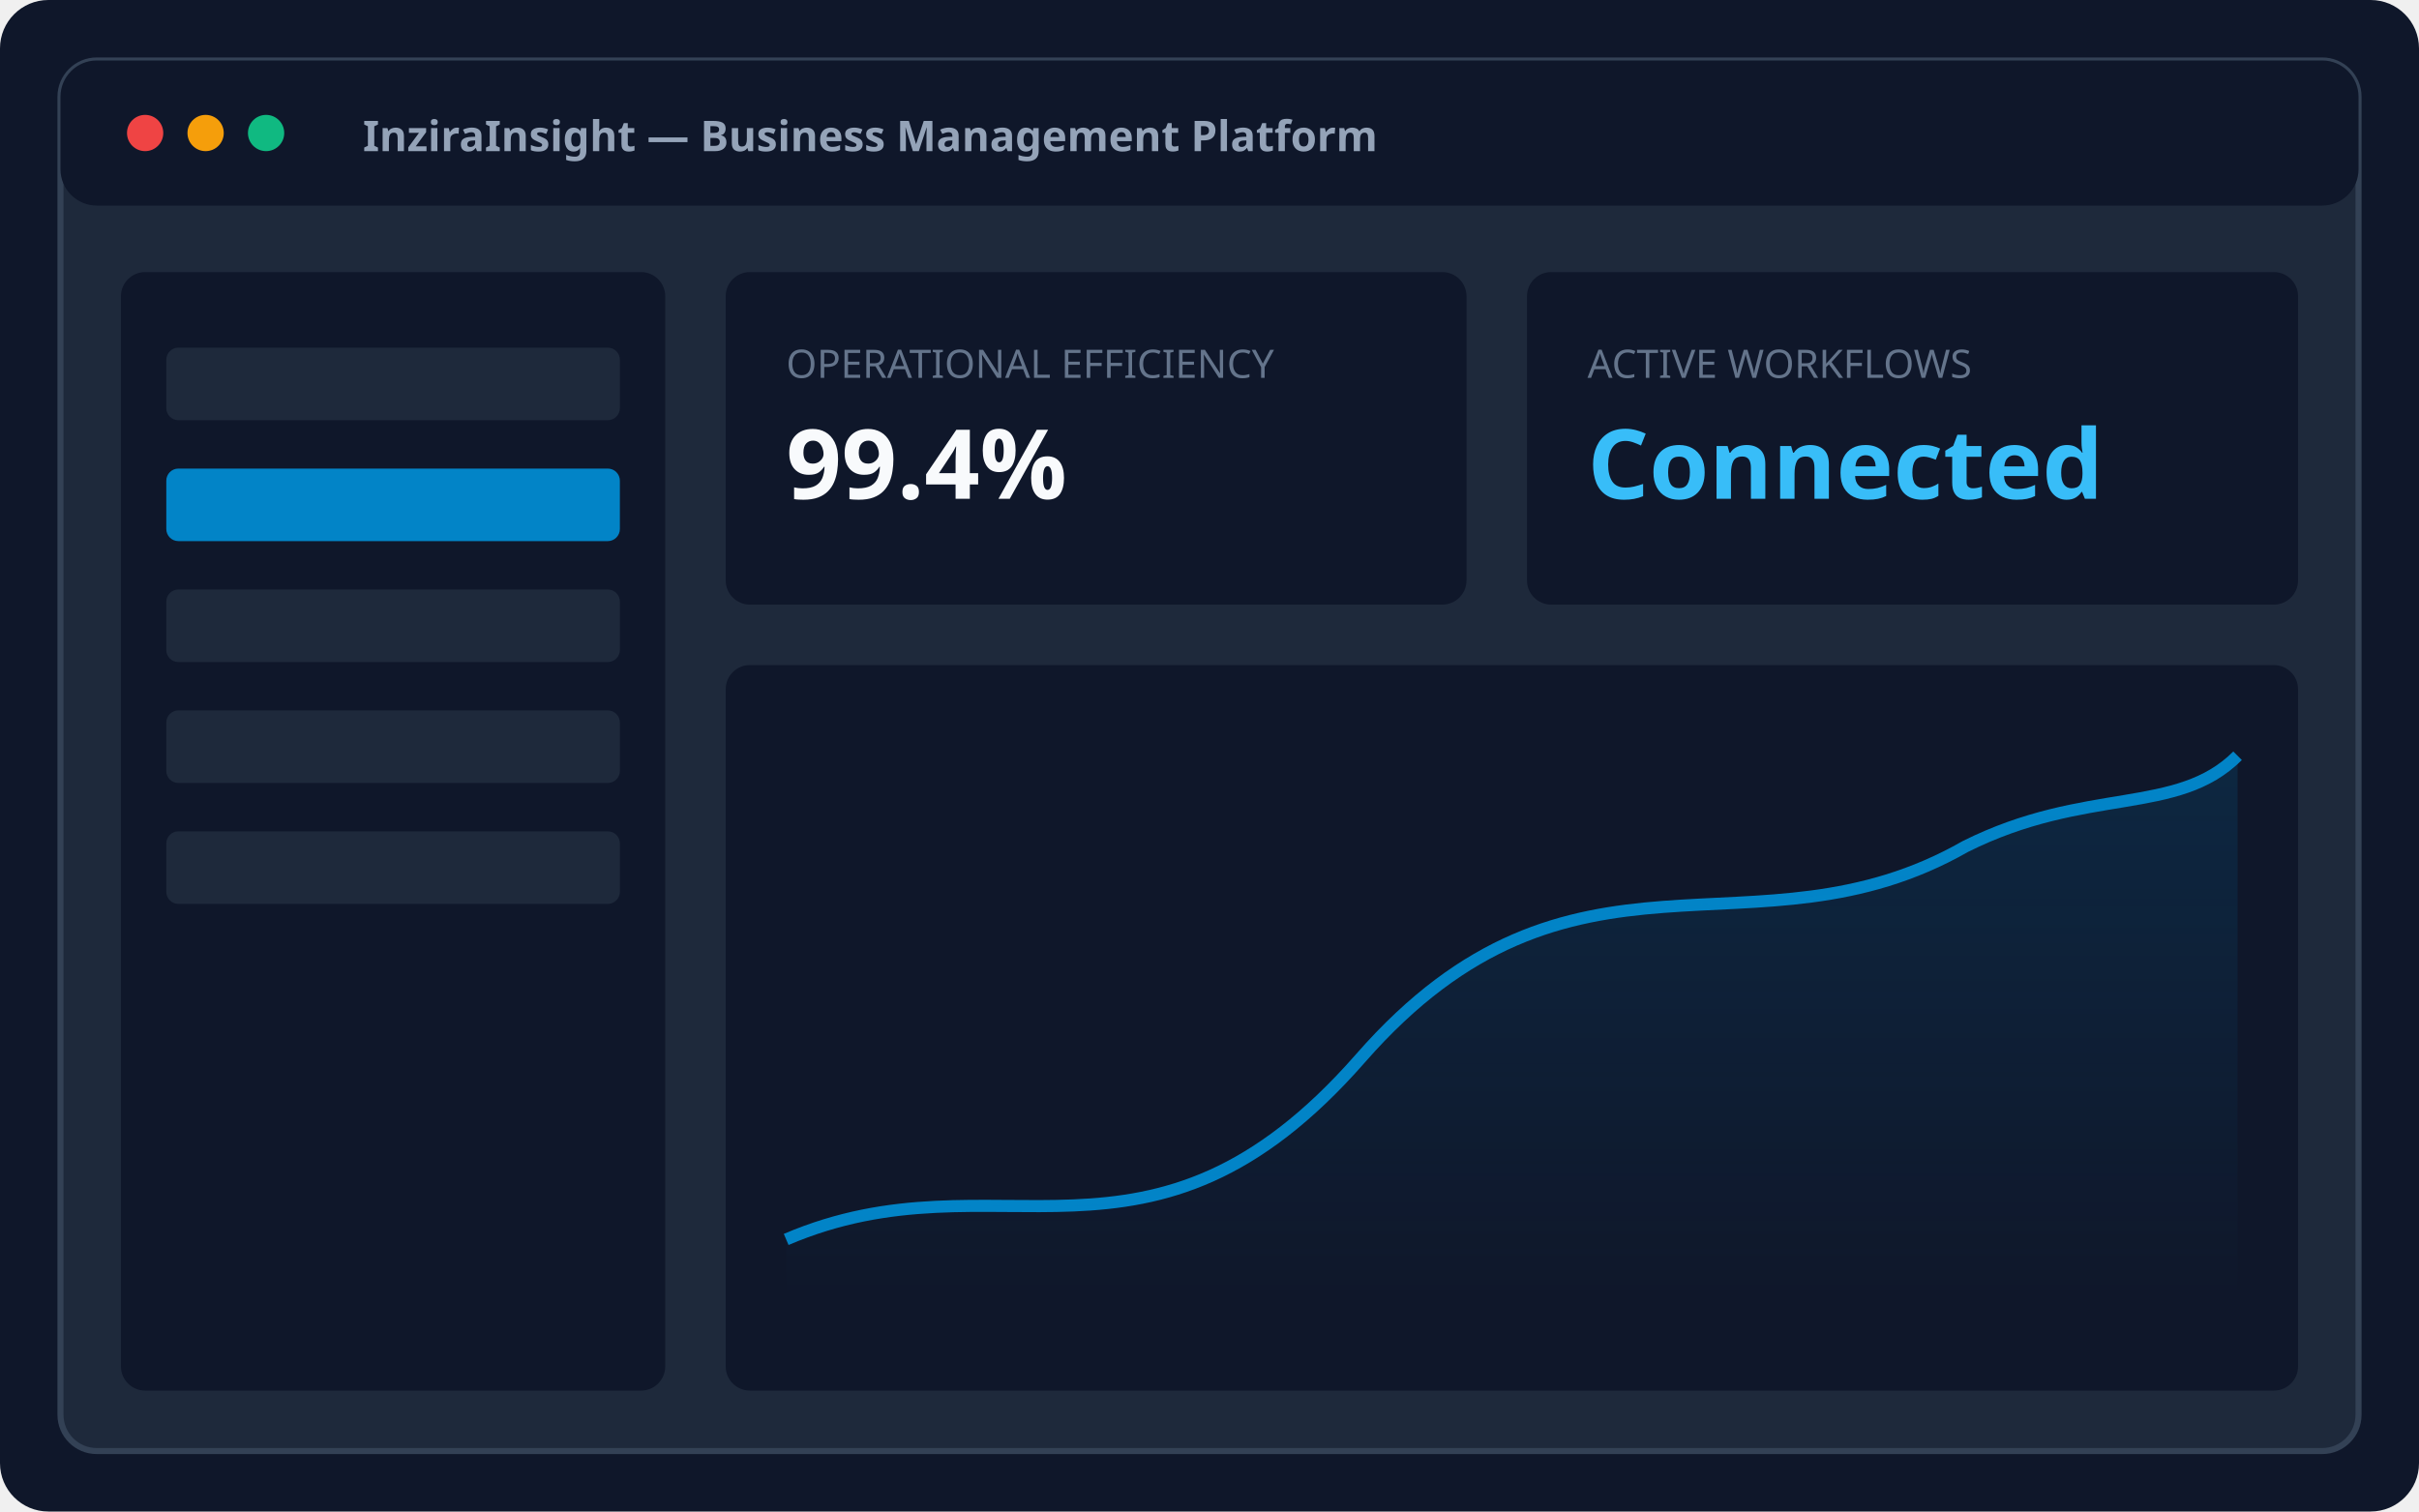
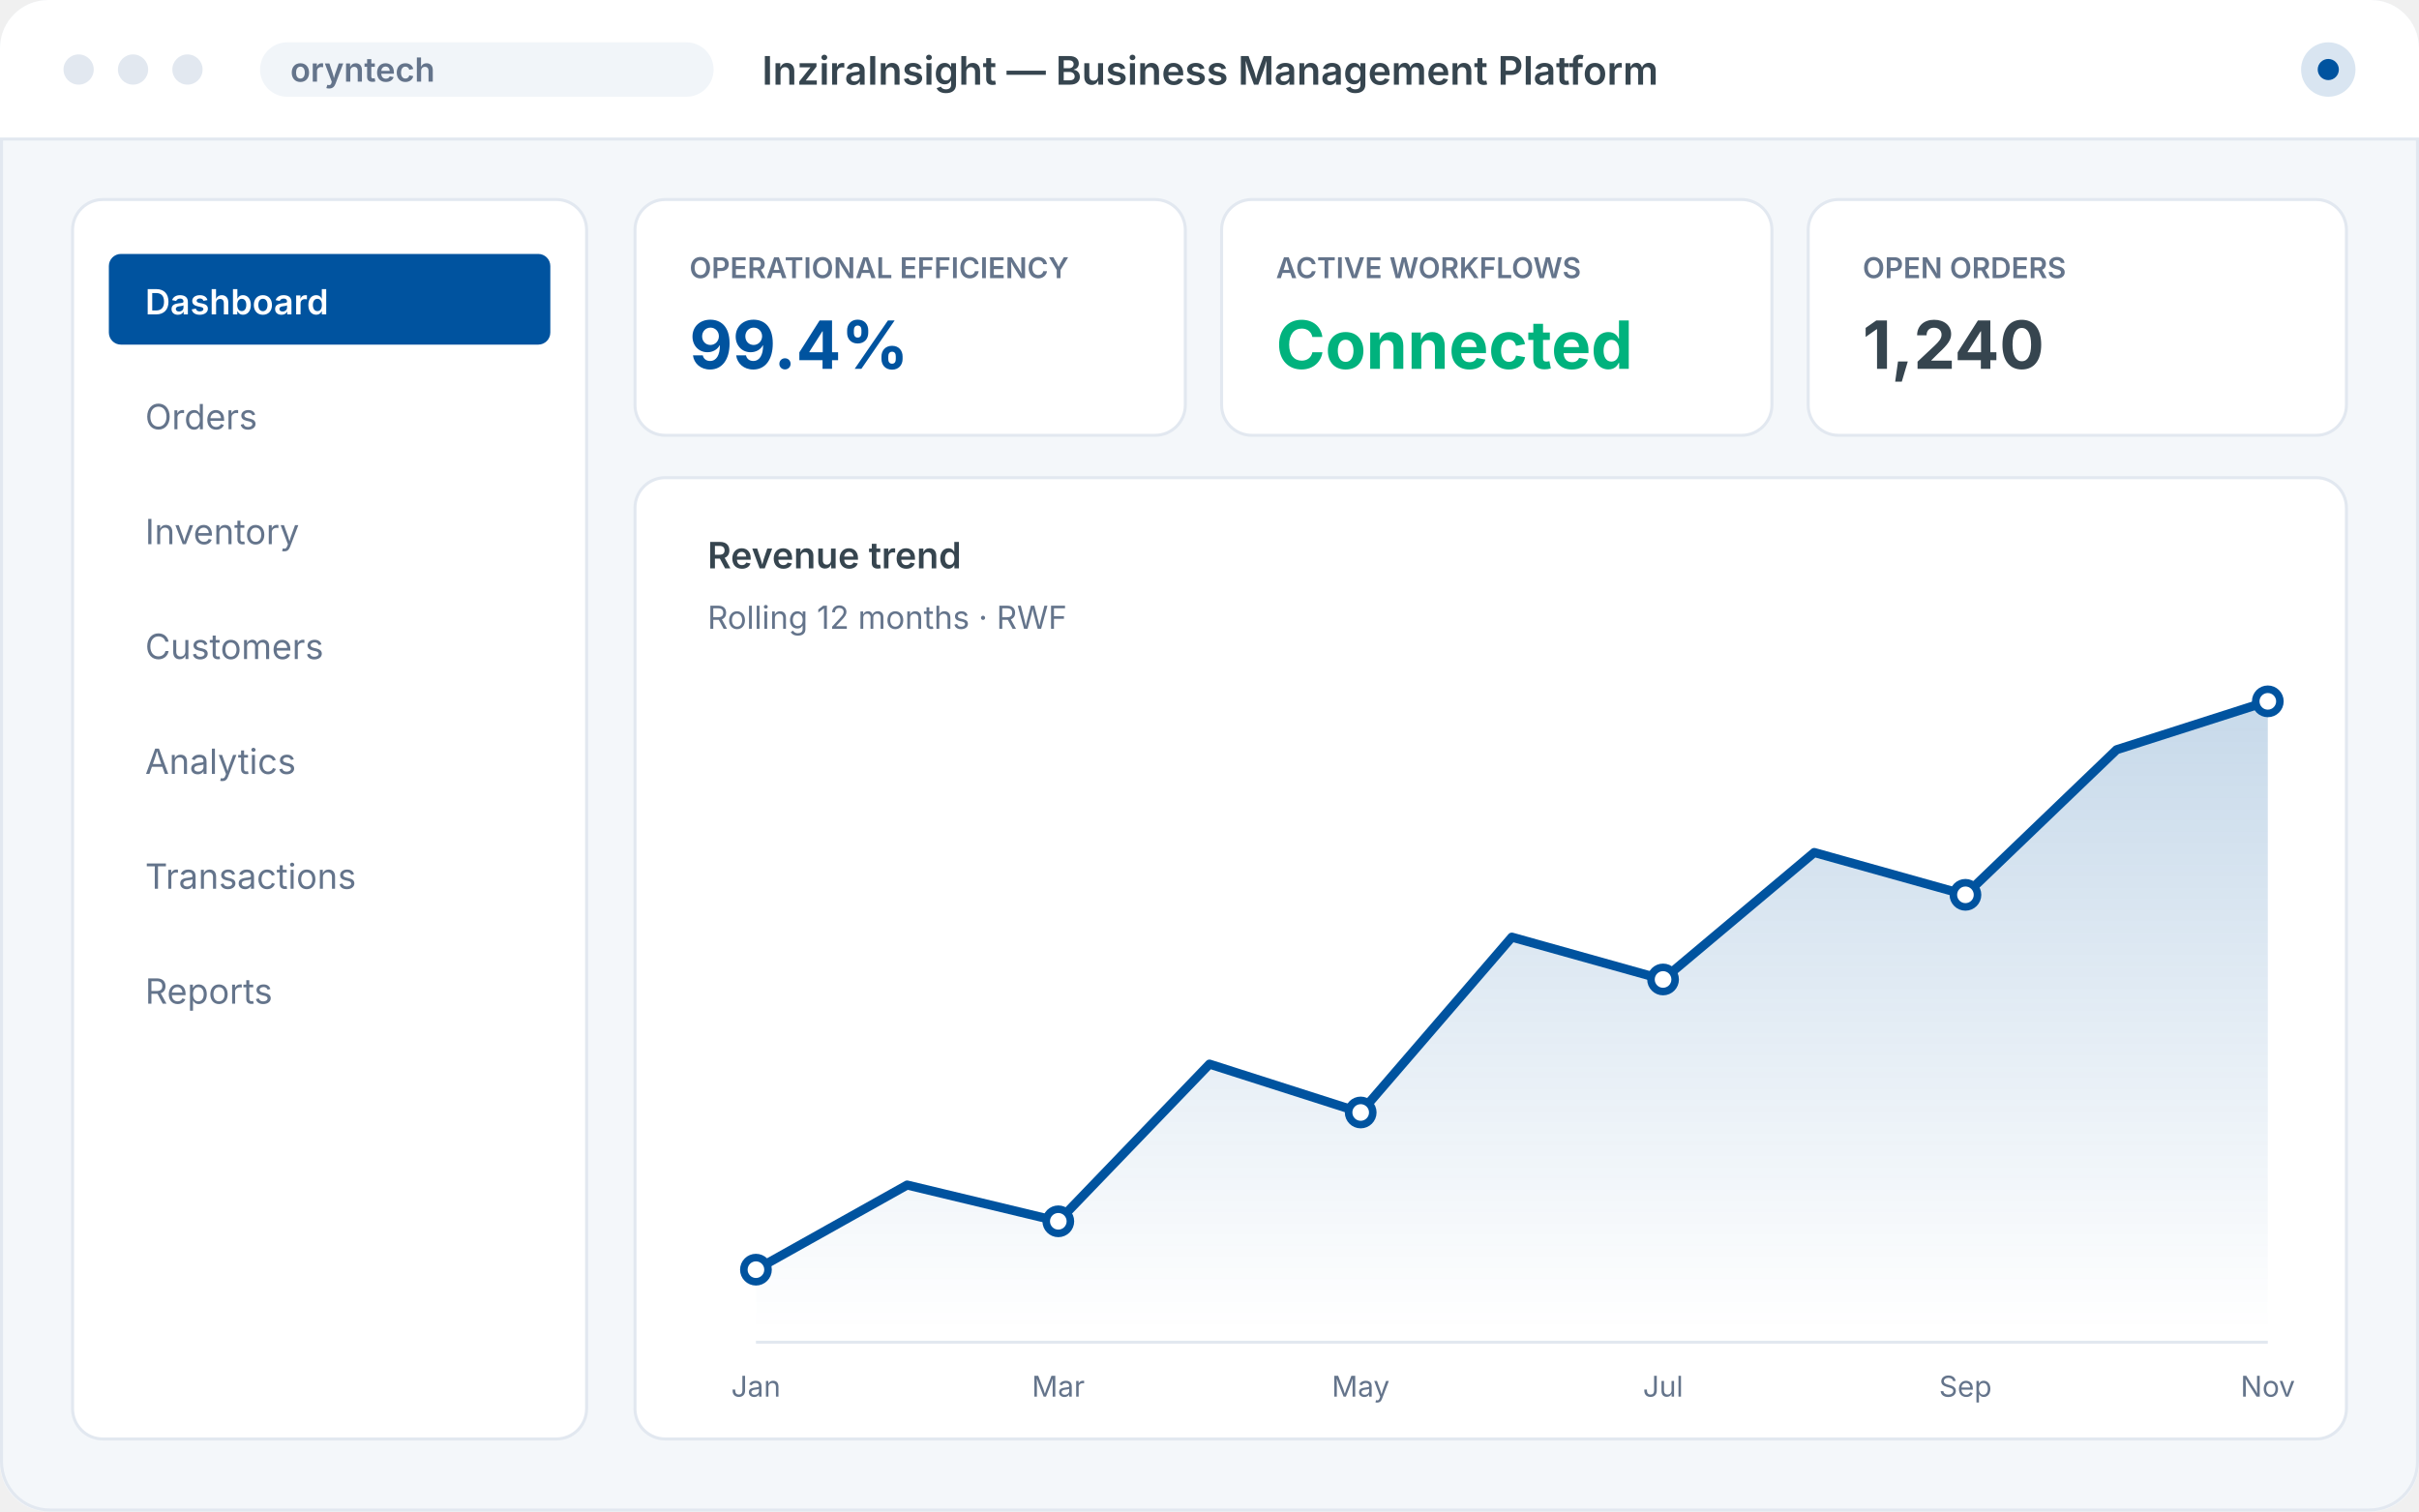
- <svg xmlns="http://www.w3.org/2000/svg" viewBox="0 0 800 500" fill="none">
-   <rect width="800" height="500" rx="16" fill="#0F172A" />
-   <rect x="20" y="20" width="760" height="460" rx="12" fill="#1E293B" stroke="#334155" stroke-width="2" />
-   <rect x="20" y="20" width="760" height="48" rx="12" fill="#0F172A" />
-   <circle cx="48" cy="44" r="6" fill="#EF4444" />
-   <circle cx="68" cy="44" r="6" fill="#F59E0B" />
-   <circle cx="88" cy="44" r="6" fill="#10B981" />
-   <text x="120" y="50" font-family="system-ui, sans-serif" font-size="14" font-weight="600" fill="#94A3B8">InziraInsight — Business Management Platform</text>
-   <rect x="40" y="90" width="180" height="370" rx="8" fill="#0F172A" />
-   <rect x="55" y="115" width="150" height="24" rx="4" fill="#1E293B" />
-   <rect x="55" y="155" width="150" height="24" rx="4" fill="#0284C7" />
-   <rect x="55" y="195" width="150" height="24" rx="4" fill="#1E293B" />
-   <rect x="55" y="235" width="150" height="24" rx="4" fill="#1E293B" />
-   <rect x="55" y="275" width="150" height="24" rx="4" fill="#1E293B" />
-   <rect x="240" y="90" width="245" height="110" rx="8" fill="#0F172A" />
-   <text x="260" y="125" font-family="system-ui, sans-serif" font-size="13" fill="#64748B">OPERATIONAL EFFICIENCY</text>
-   <text x="260" y="165" font-family="system-ui, sans-serif" font-size="32" font-weight="bold" fill="#F8FAFC">99.4%</text>
-   <rect x="505" y="90" width="255" height="110" rx="8" fill="#0F172A" />
-   <text x="525" y="125" font-family="system-ui, sans-serif" font-size="13" fill="#64748B">ACTIVE WORKFLOWS</text>
-   <text x="525" y="165" font-family="system-ui, sans-serif" font-size="32" font-weight="bold" fill="#38BDF8">Connected</text>
-   <rect x="240" y="220" width="520" height="240" rx="8" fill="#0F172A" />
-   <path d="M260 410 C 330 380, 380 430, 450 350 C 520 270, 580 320, 650 280 C 690 260, 720 270, 740 250" fill="none" stroke="#0284C7" stroke-width="4" />
-   <path d="M260 410 C 330 380, 380 430, 450 350 C 520 270, 580 320, 650 280 C 690 260, 720 270, 740 250 L 740 430 L 260 430 Z" fill="url(#inziraArea)" opacity="0.15" />
+ <svg xmlns="http://www.w3.org/2000/svg" viewBox="0 0 800 500" width="800" height="500" role="img" fill="none">
+   <rect width="800" height="500" rx="16" fill="#f4f7fa" />
+   <rect x="0.5" y="0.5" width="799" height="499" rx="16" fill="none" stroke="#e2e8f0" />
+   <path d="M0 16a16 16 0 0 1 16-16h768a16 16 0 0 1 16 16v30H0z" fill="#ffffff" />
+   <line x1="0" y1="46" x2="800" y2="46" stroke="#e2e8f0" />
+   <circle cx="26" cy="23" r="5" fill="#e2e8f0" />
+   <circle cx="44" cy="23" r="5" fill="#e2e8f0" />
+   <circle cx="62" cy="23" r="5" fill="#e2e8f0" />
+   <rect x="86" y="14" width="150" height="18" rx="9" fill="#f1f5f9" />
+   <text x="96" y="27" font-family="system-ui, -apple-system, 'Segoe UI', sans-serif" font-size="11" font-weight="600" fill="#64748b" text-anchor="start">oryntech</text>
+   <text x="252" y="28" font-family="system-ui, -apple-system, 'Segoe UI', sans-serif" font-size="13" font-weight="600" fill="#36454f" text-anchor="start">InziraInsight — Business Management Platform</text>
+   <circle cx="770" cy="23" r="9" fill="#00539f" opacity="0.15" />
+   <circle cx="770" cy="23" r="3.5" fill="#00539f" />
+   <rect x="24" y="66" width="170" height="410" rx="10" fill="#ffffff" stroke="#e2e8f0" stroke-width="1" />
+   <rect x="36" y="84" width="146" height="30" rx="4" fill="#00539f" />
+   <text x="48" y="104" font-family="system-ui, -apple-system, 'Segoe UI', sans-serif" font-size="11.5" font-weight="600" fill="#ffffff" text-anchor="start">Dashboard</text>
+   <text x="48" y="142" font-family="system-ui, -apple-system, 'Segoe UI', sans-serif" font-size="11.5" font-weight="400" fill="#64748b" text-anchor="start">Orders</text>
+   <text x="48" y="180" font-family="system-ui, -apple-system, 'Segoe UI', sans-serif" font-size="11.5" font-weight="400" fill="#64748b" text-anchor="start">Inventory</text>
+   <text x="48" y="218" font-family="system-ui, -apple-system, 'Segoe UI', sans-serif" font-size="11.5" font-weight="400" fill="#64748b" text-anchor="start">Customers</text>
+   <text x="48" y="256" font-family="system-ui, -apple-system, 'Segoe UI', sans-serif" font-size="11.5" font-weight="400" fill="#64748b" text-anchor="start">Analytics</text>
+   <text x="48" y="294" font-family="system-ui, -apple-system, 'Segoe UI', sans-serif" font-size="11.5" font-weight="400" fill="#64748b" text-anchor="start">Transactions</text>
+   <text x="48" y="332" font-family="system-ui, -apple-system, 'Segoe UI', sans-serif" font-size="11.5" font-weight="400" fill="#64748b" text-anchor="start">Reports</text>
+   <rect x="210" y="66" width="182" height="78" rx="10" fill="#ffffff" stroke="#e2e8f0" stroke-width="1" />
+   <text x="228" y="92" font-family="system-ui, -apple-system, 'Segoe UI', sans-serif" font-size="9.5" font-weight="600" fill="#64748b" text-anchor="start">OPERATIONAL EFFICIENCY</text>
+   <text x="228" y="122" font-family="system-ui, -apple-system, 'Segoe UI', sans-serif" font-size="22" font-weight="700" fill="#00539f" text-anchor="start">99.4%</text>
+   <rect x="404" y="66" width="182" height="78" rx="10" fill="#ffffff" stroke="#e2e8f0" stroke-width="1" />
+   <text x="422" y="92" font-family="system-ui, -apple-system, 'Segoe UI', sans-serif" font-size="9.5" font-weight="600" fill="#64748b" text-anchor="start">ACTIVE WORKFLOWS</text>
+   <text x="422" y="122" font-family="system-ui, -apple-system, 'Segoe UI', sans-serif" font-size="22" font-weight="700" fill="#00b27d" text-anchor="start">Connected</text>
+   <rect x="598" y="66" width="178" height="78" rx="10" fill="#ffffff" stroke="#e2e8f0" stroke-width="1" />
+   <text x="616" y="92" font-family="system-ui, -apple-system, 'Segoe UI', sans-serif" font-size="9.5" font-weight="600" fill="#64748b" text-anchor="start">OPEN ORDERS</text>
+   <text x="616" y="122" font-family="system-ui, -apple-system, 'Segoe UI', sans-serif" font-size="22" font-weight="700" fill="#36454f" text-anchor="start">1,240</text>
+   <rect x="210" y="158" width="566" height="318" rx="10" fill="#ffffff" stroke="#e2e8f0" stroke-width="1" />
+   <text x="234" y="188" font-family="system-ui, -apple-system, 'Segoe UI', sans-serif" font-size="12" font-weight="600" fill="#36454f" text-anchor="start">Revenue trend</text>
+   <text x="234" y="208" font-family="system-ui, -apple-system, 'Segoe UI', sans-serif" font-size="10.5" font-weight="400" fill="#64748b" text-anchor="start">Rolling 12 months · RWF</text>
  <defs>
    <linearGradient id="inziraArea" x1="0" y1="0" x2="0" y2="1">
-       <stop offset="0%" stop-color="#0284C7" />
-       <stop offset="100%" stop-color="#0284C7" stop-opacity="0" />
+       <stop offset="0%" stop-color="#00539f" stop-opacity="0.22" />
+       <stop offset="100%" stop-color="#00539f" stop-opacity="0" />
    </linearGradient>
  </defs>
+   <path d="M250 420 L300 392 L350 404 L400 352 L450 368 L500 310 L550 324 L600 282 L650 296 L700 248 L750 232 L750 440 L250 440 Z" fill="url(#inziraArea)" />
+   <path d="M250 420 L300 392 L350 404 L400 352 L450 368 L500 310 L550 324 L600 282 L650 296 L700 248 L750 232" fill="none" stroke="#00539f" stroke-width="3" stroke-linecap="round" stroke-linejoin="round" />
+   <circle cx="250" cy="420" r="4" fill="#ffffff" stroke="#00539f" stroke-width="2.5" />
+   <circle cx="350" cy="404" r="4" fill="#ffffff" stroke="#00539f" stroke-width="2.5" />
+   <circle cx="450" cy="368" r="4" fill="#ffffff" stroke="#00539f" stroke-width="2.5" />
+   <circle cx="550" cy="324" r="4" fill="#ffffff" stroke="#00539f" stroke-width="2.5" />
+   <circle cx="650" cy="296" r="4" fill="#ffffff" stroke="#00539f" stroke-width="2.5" />
+   <circle cx="750" cy="232" r="4" fill="#ffffff" stroke="#00539f" stroke-width="2.5" />
+   <line x1="250" y1="444" x2="750" y2="444" stroke="#e2e8f0" />
+   <text x="250" y="462" font-family="system-ui, -apple-system, 'Segoe UI', sans-serif" font-size="9.5" font-weight="400" fill="#64748b" text-anchor="middle">Jan</text>
+   <text x="350" y="462" font-family="system-ui, -apple-system, 'Segoe UI', sans-serif" font-size="9.5" font-weight="400" fill="#64748b" text-anchor="middle">Mar</text>
+   <text x="450" y="462" font-family="system-ui, -apple-system, 'Segoe UI', sans-serif" font-size="9.5" font-weight="400" fill="#64748b" text-anchor="middle">May</text>
+   <text x="550" y="462" font-family="system-ui, -apple-system, 'Segoe UI', sans-serif" font-size="9.5" font-weight="400" fill="#64748b" text-anchor="middle">Jul</text>
+   <text x="650" y="462" font-family="system-ui, -apple-system, 'Segoe UI', sans-serif" font-size="9.5" font-weight="400" fill="#64748b" text-anchor="middle">Sep</text>
+   <text x="750" y="462" font-family="system-ui, -apple-system, 'Segoe UI', sans-serif" font-size="9.5" font-weight="400" fill="#64748b" text-anchor="middle">Nov</text>
</svg>
